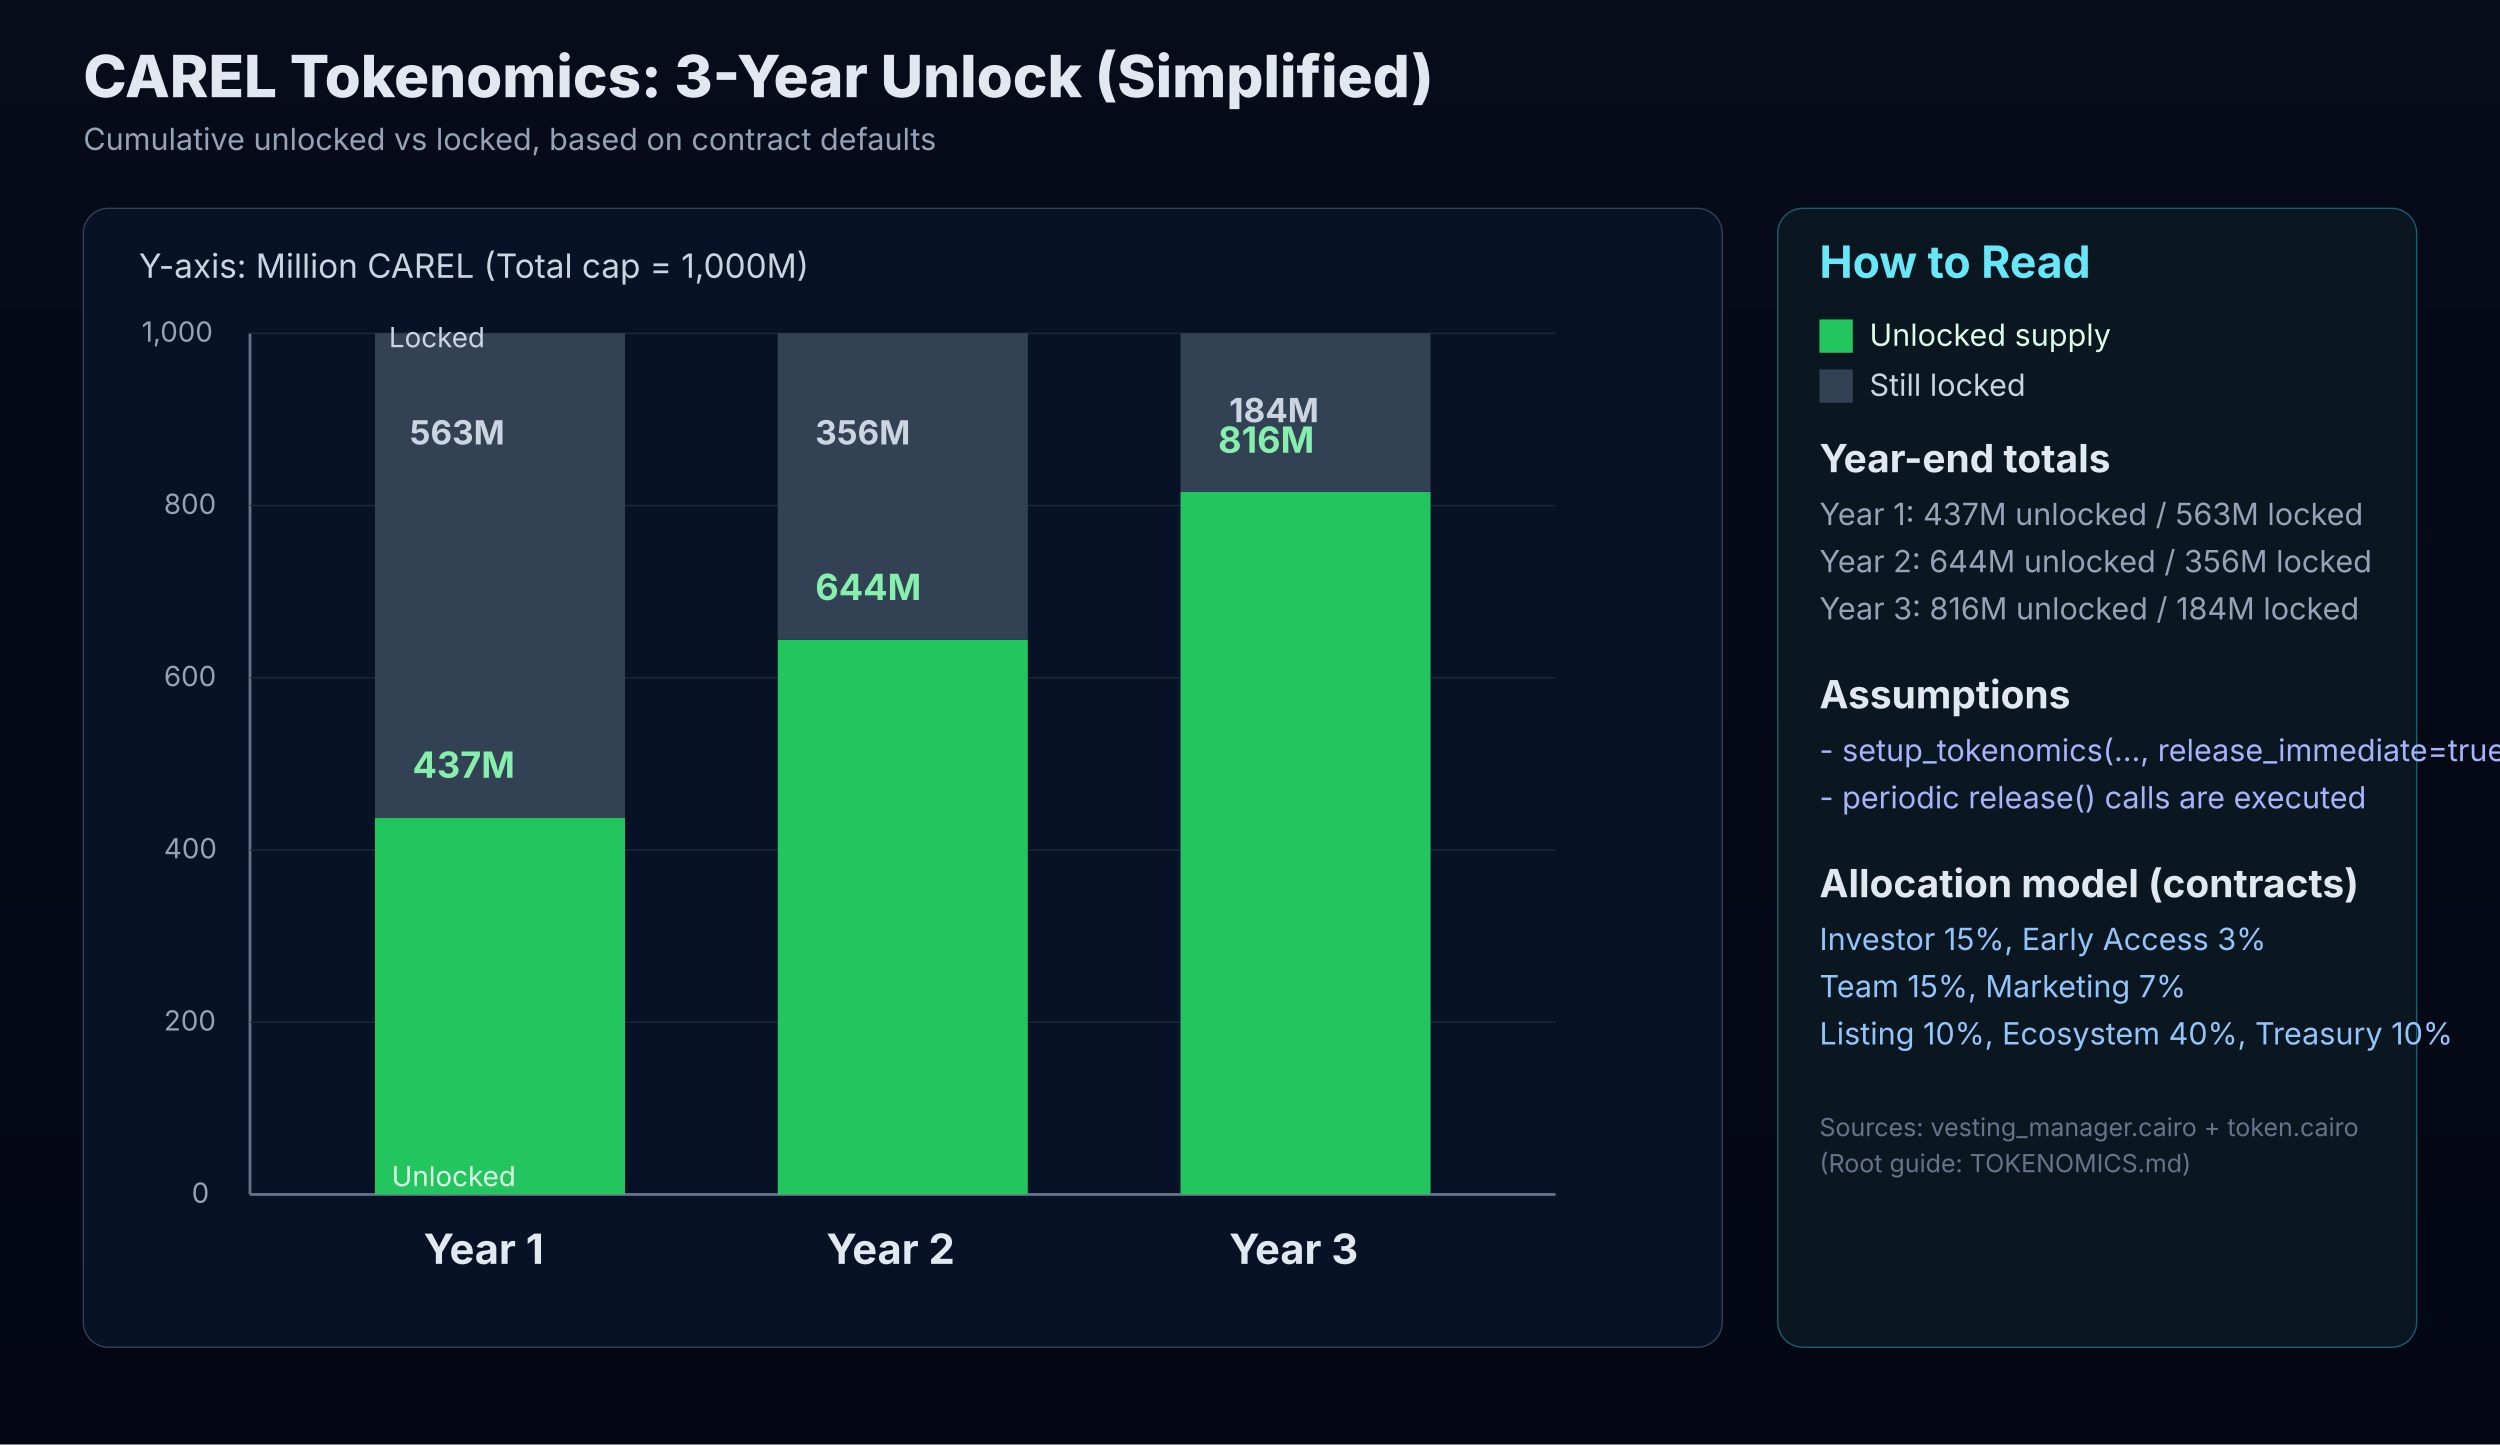
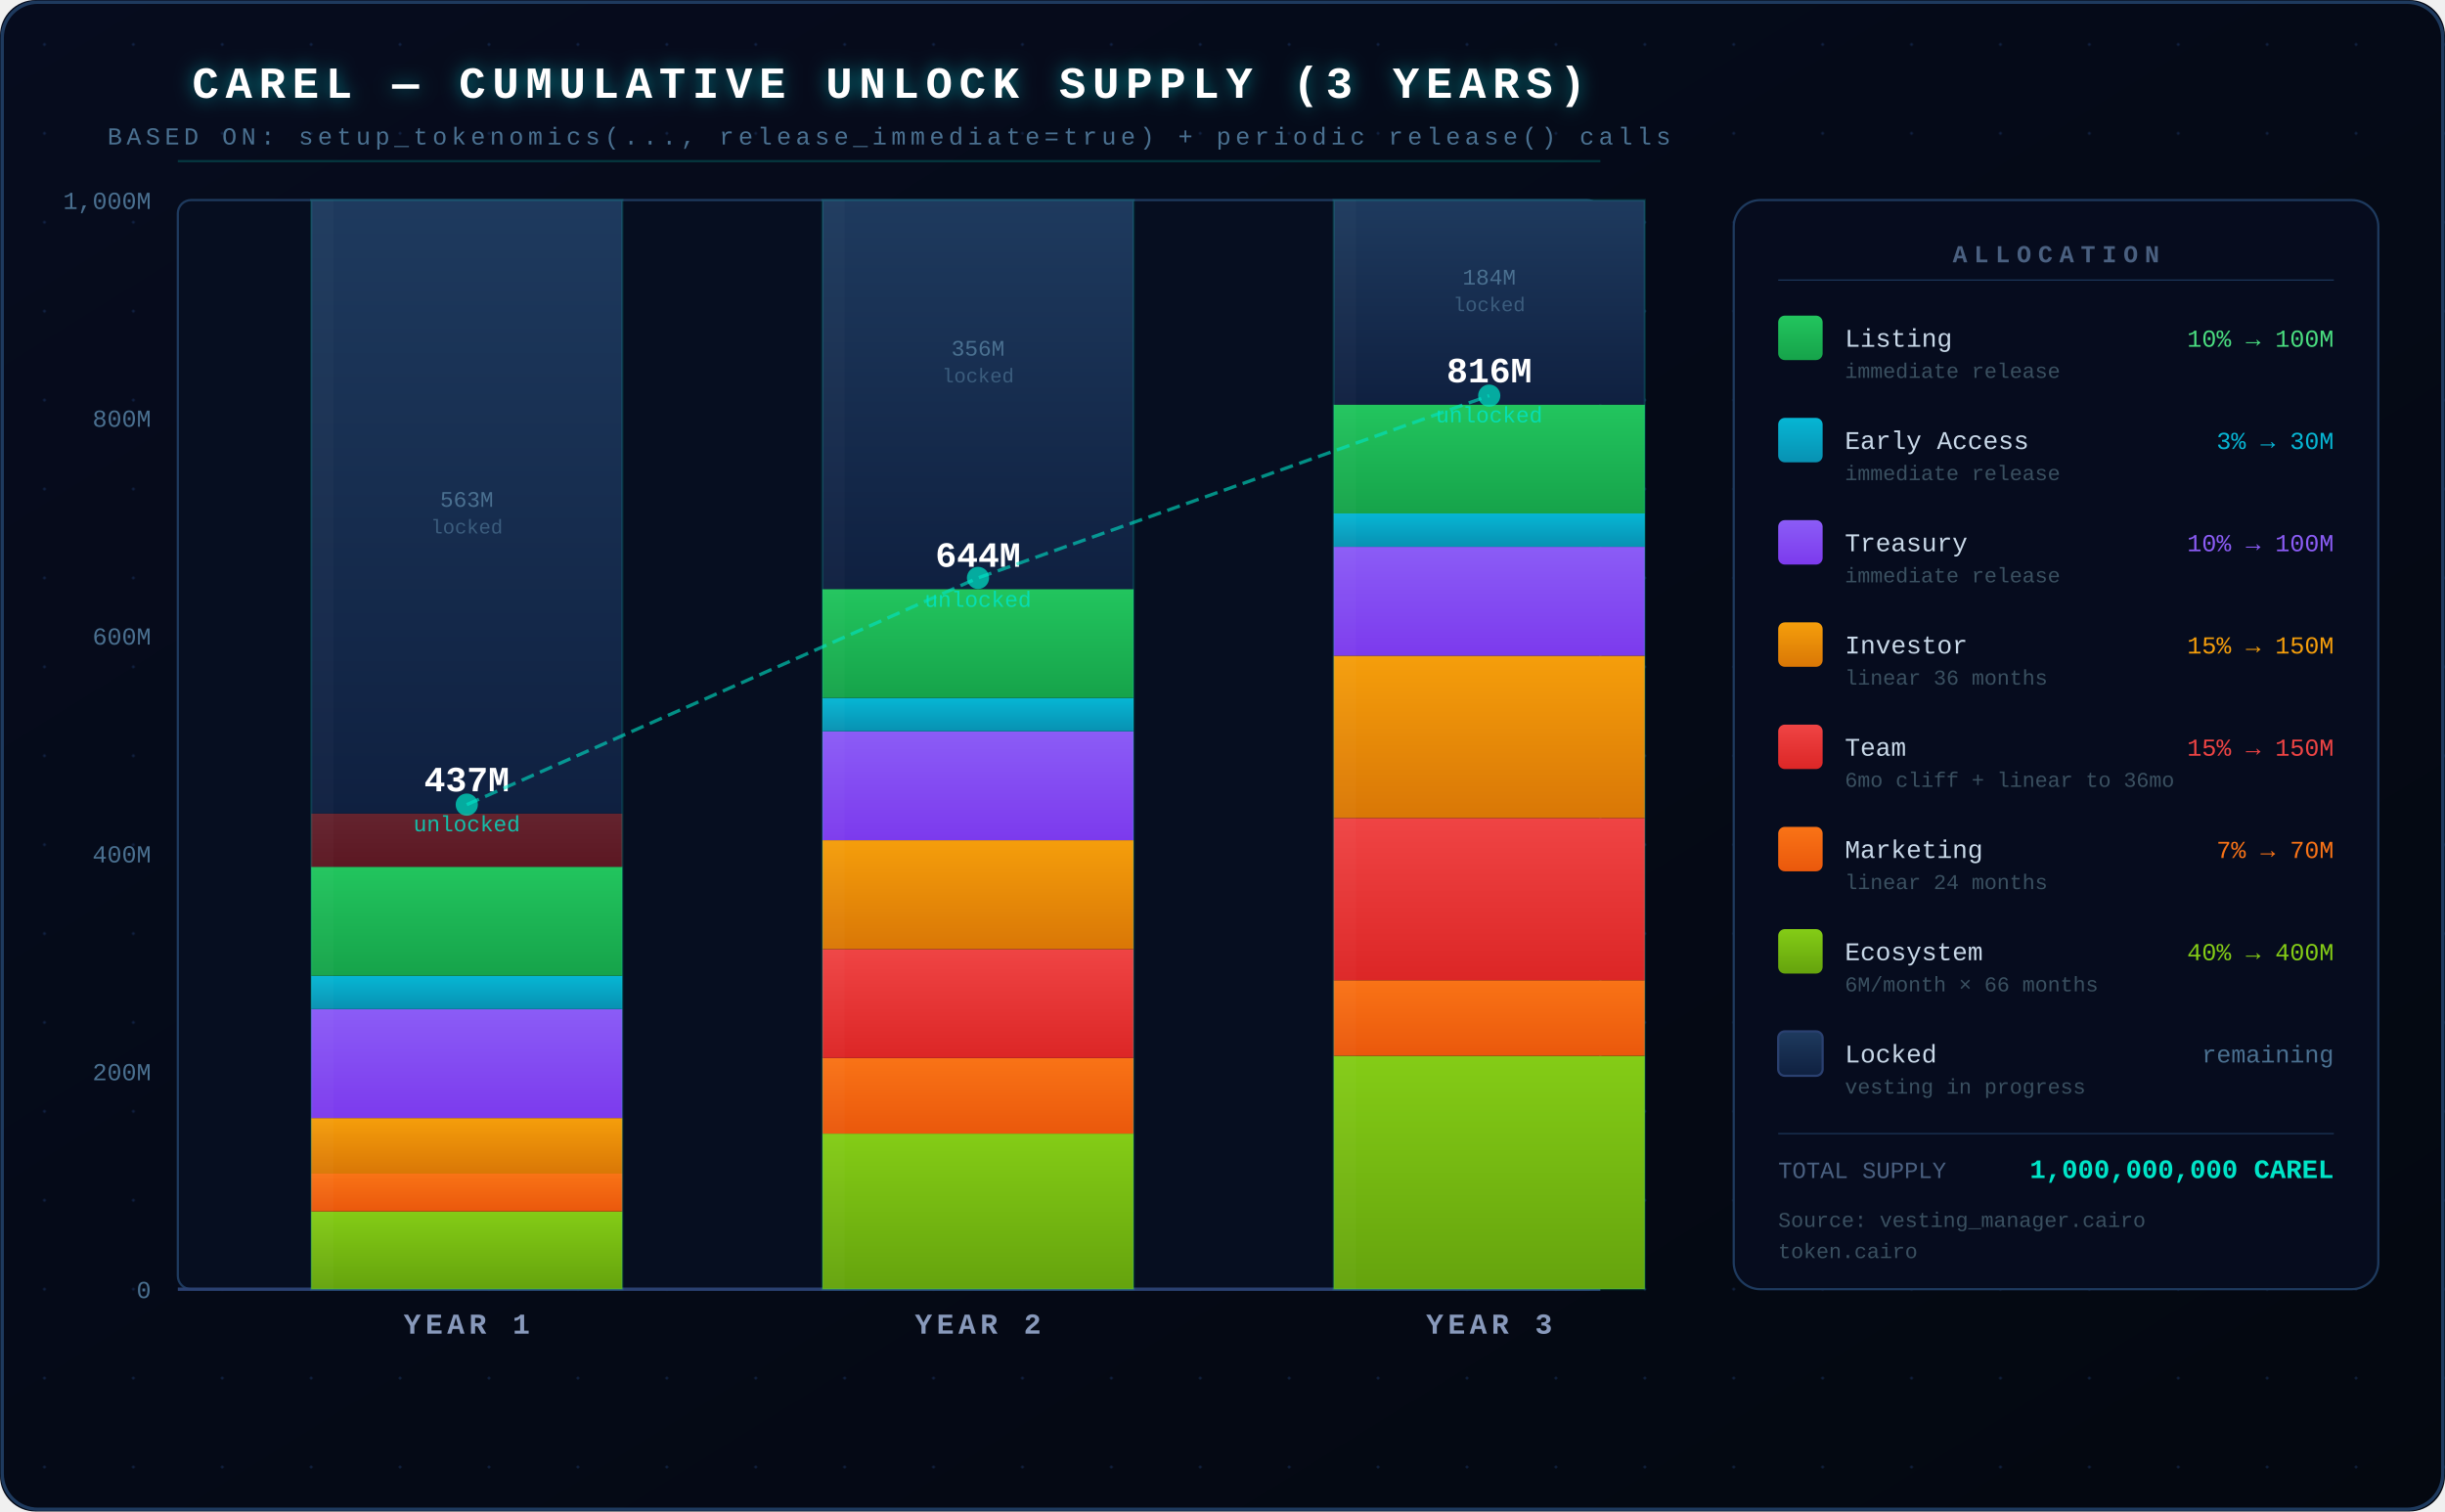
- <svg xmlns="http://www.w3.org/2000/svg" width="1800" height="1040" viewBox="0 0 1800 1040" fill="none">
+ <svg xmlns="http://www.w3.org/2000/svg" viewBox="0 0 1100 680" width="1100" height="680" font-family="'Courier New', 'SF Mono', monospace">
  <defs>
-     <linearGradient id="bg" x1="900" y1="0" x2="900" y2="1040" gradientUnits="userSpaceOnUse">
-       <stop stop-color="#070B1A" />
-       <stop offset="1" stop-color="#040713" />
+     <linearGradient id="bg3y" x1="0%" y1="0%" x2="100%" y2="100%">
+       <stop offset="0%" stop-color="#060c1e" />
+       <stop offset="100%" stop-color="#040810" />
+     </linearGradient>
+     <linearGradient id="colListing" x1="0%" y1="0%" x2="0%" y2="100%">
+       <stop offset="0%" stop-color="#22c55e" />
+       <stop offset="100%" stop-color="#16a34a" />
+     </linearGradient>
+     <linearGradient id="colEarlyAccess" x1="0%" y1="0%" x2="0%" y2="100%">
+       <stop offset="0%" stop-color="#06b6d4" />
+       <stop offset="100%" stop-color="#0891b2" />
+     </linearGradient>
+     <linearGradient id="colTreasury" x1="0%" y1="0%" x2="0%" y2="100%">
+       <stop offset="0%" stop-color="#8b5cf6" />
+       <stop offset="100%" stop-color="#7c3aed" />
+     </linearGradient>
+     <linearGradient id="colInvestor" x1="0%" y1="0%" x2="0%" y2="100%">
+       <stop offset="0%" stop-color="#f59e0b" />
+       <stop offset="100%" stop-color="#d97706" />
+     </linearGradient>
+     <linearGradient id="colTeam" x1="0%" y1="0%" x2="0%" y2="100%">
+       <stop offset="0%" stop-color="#ef4444" />
+       <stop offset="100%" stop-color="#dc2626" />
+     </linearGradient>
+     <linearGradient id="colMarketing" x1="0%" y1="0%" x2="0%" y2="100%">
+       <stop offset="0%" stop-color="#f97316" />
+       <stop offset="100%" stop-color="#ea580c" />
+     </linearGradient>
+     <linearGradient id="colEcosystem" x1="0%" y1="0%" x2="0%" y2="100%">
+       <stop offset="0%" stop-color="#84cc16" />
+       <stop offset="100%" stop-color="#65a30d" />
+     </linearGradient>
+     <linearGradient id="colLocked" x1="0%" y1="0%" x2="0%" y2="100%">
+       <stop offset="0%" stop-color="#1e3a5e" />
+       <stop offset="100%" stop-color="#0f2040" />
+     </linearGradient>
+     <filter id="barGlow" x="-5%" y="-5%" width="110%" height="110%">
+       <feDropShadow dx="0" dy="0" stdDeviation="6" flood-color="#00e5c8" flood-opacity="0.15" />
+     </filter>
+     <filter id="titleGlow" x="-10%" y="-50%" width="120%" height="200%">
+       <feGaussianBlur in="SourceGraphic" stdDeviation="4" result="blur" />
+       <feColorMatrix in="blur" type="matrix" values="0 0 0 0 0  0 0.8 0 0 0.95  0 0 1 0 0.9  0 0 0 0.5 0" result="cb" />
+       <feMerge>
+         <feMergeNode in="cb" />
+         <feMergeNode in="SourceGraphic" />
+       </feMerge>
+     </filter>
+     <linearGradient id="gridLine" x1="0%" y1="0%" x2="100%" y2="0%">
+       <stop offset="0%" stop-color="#1e3a5e" stop-opacity="0" />
+       <stop offset="20%" stop-color="#1e3a5e" stop-opacity="0.6" />
+       <stop offset="80%" stop-color="#1e3a5e" stop-opacity="0.6" />
+       <stop offset="100%" stop-color="#1e3a5e" stop-opacity="0" />
    </linearGradient>
  </defs>
-   <rect x="0" y="0" width="1800" height="1040" fill="url(#bg)" />
-   <text x="60" y="70" fill="#E2E8F0" font-family="Inter, Arial, sans-serif" font-size="42" font-weight="800">CAREL Tokenomics: 3-Year Unlock (Simplified)</text>
-   <text x="60" y="108" fill="#94A3B8" font-family="Inter, Arial, sans-serif" font-size="22">Cumulative unlocked vs locked, based on contract defaults</text>
-   <rect x="60" y="150" width="1180" height="820" rx="18" fill="#081226" stroke="#334155" />
-   <text x="100" y="200" fill="#CBD5E1" font-family="Inter, Arial, sans-serif" font-size="24">Y-axis: Million CAREL (Total cap = 1,000M)</text>
-   <line x1="180" y1="860" x2="1120" y2="860" stroke="#64748B" stroke-width="2" />
-   <line x1="180" y1="240" x2="180" y2="860" stroke="#64748B" stroke-width="2" />
-   <line x1="180" y1="736" x2="1120" y2="736" stroke="#1E293B" stroke-width="1" />
-   <line x1="180" y1="612" x2="1120" y2="612" stroke="#1E293B" stroke-width="1" />
-   <line x1="180" y1="488" x2="1120" y2="488" stroke="#1E293B" stroke-width="1" />
-   <line x1="180" y1="364" x2="1120" y2="364" stroke="#1E293B" stroke-width="1" />
-   <line x1="180" y1="240" x2="1120" y2="240" stroke="#1E293B" stroke-width="1" />
-   <text x="138" y="866" fill="#94A3B8" font-family="Inter, Arial, sans-serif" font-size="20">0</text>
-   <text x="118" y="742" fill="#94A3B8" font-family="Inter, Arial, sans-serif" font-size="20">200</text>
-   <text x="118" y="618" fill="#94A3B8" font-family="Inter, Arial, sans-serif" font-size="20">400</text>
-   <text x="118" y="494" fill="#94A3B8" font-family="Inter, Arial, sans-serif" font-size="20">600</text>
-   <text x="118" y="370" fill="#94A3B8" font-family="Inter, Arial, sans-serif" font-size="20">800</text>
-   <text x="102" y="246" fill="#94A3B8" font-family="Inter, Arial, sans-serif" font-size="20">1,000</text>
-   <rect x="270" y="588.94" width="180" height="271.06" fill="#22C55E" />
-   <rect x="270" y="240" width="180" height="348.94" fill="#334155" />
-   <text x="305" y="910" fill="#E2E8F0" font-family="Inter, Arial, sans-serif" font-size="30" font-weight="700">Year 1</text>
-   <text x="297" y="560" fill="#86EFAC" font-family="Inter, Arial, sans-serif" font-size="26" font-weight="700">437M</text>
-   <text x="295" y="320" fill="#CBD5E1" font-family="Inter, Arial, sans-serif" font-size="24" font-weight="700">563M</text>
-   <rect x="560" y="460.72" width="180" height="399.28" fill="#22C55E" />
-   <rect x="560" y="240" width="180" height="220.72" fill="#334155" />
-   <text x="595" y="910" fill="#E2E8F0" font-family="Inter, Arial, sans-serif" font-size="30" font-weight="700">Year 2</text>
-   <text x="587" y="432" fill="#86EFAC" font-family="Inter, Arial, sans-serif" font-size="26" font-weight="700">644M</text>
-   <text x="587" y="320" fill="#CBD5E1" font-family="Inter, Arial, sans-serif" font-size="24" font-weight="700">356M</text>
-   <rect x="850" y="354.08" width="180" height="505.92" fill="#22C55E" />
-   <rect x="850" y="240" width="180" height="114.08" fill="#334155" />
-   <text x="885" y="910" fill="#E2E8F0" font-family="Inter, Arial, sans-serif" font-size="30" font-weight="700">Year 3</text>
-   <text x="877" y="326" fill="#86EFAC" font-family="Inter, Arial, sans-serif" font-size="26" font-weight="700">816M</text>
-   <text x="885" y="304" fill="#CBD5E1" font-family="Inter, Arial, sans-serif" font-size="24" font-weight="700">184M</text>
-   <text x="280" y="250" fill="#CBD5E1" font-family="Inter, Arial, sans-serif" font-size="20">Locked</text>
-   <text x="282" y="854" fill="#DCFCE7" font-family="Inter, Arial, sans-serif" font-size="20">Unlocked</text>
-   <rect x="1280" y="150" width="460" height="820" rx="18" fill="#0B1720" stroke="#155E75" />
-   <text x="1310" y="200" fill="#67E8F9" font-family="Inter, Arial, sans-serif" font-size="32" font-weight="700">How to Read</text>
-   <rect x="1310" y="230" width="24" height="24" fill="#22C55E" />
-   <text x="1346" y="249" fill="#DCFCE7" font-family="Inter, Arial, sans-serif" font-size="22">Unlocked supply</text>
-   <rect x="1310" y="266" width="24" height="24" fill="#334155" />
-   <text x="1346" y="285" fill="#CBD5E1" font-family="Inter, Arial, sans-serif" font-size="22">Still locked</text>
-   <text x="1310" y="340" fill="#E2E8F0" font-family="Inter, Arial, sans-serif" font-size="28" font-weight="700">Year-end totals</text>
-   <text x="1310" y="378" fill="#94A3B8" font-family="Inter, Arial, sans-serif" font-size="22">Year 1: 437M unlocked / 563M locked</text>
-   <text x="1310" y="412" fill="#94A3B8" font-family="Inter, Arial, sans-serif" font-size="22">Year 2: 644M unlocked / 356M locked</text>
-   <text x="1310" y="446" fill="#94A3B8" font-family="Inter, Arial, sans-serif" font-size="22">Year 3: 816M unlocked / 184M locked</text>
-   <text x="1310" y="510" fill="#E2E8F0" font-family="Inter, Arial, sans-serif" font-size="28" font-weight="700">Assumptions</text>
-   <text x="1310" y="548" fill="#A5B4FC" font-family="Inter, Arial, sans-serif" font-size="22">- setup_tokenomics(..., release_immediate=true)</text>
-   <text x="1310" y="582" fill="#A5B4FC" font-family="Inter, Arial, sans-serif" font-size="22">- periodic release() calls are executed</text>
-   <text x="1310" y="646" fill="#E2E8F0" font-family="Inter, Arial, sans-serif" font-size="28" font-weight="700">Allocation model (contracts)</text>
-   <text x="1310" y="684" fill="#93C5FD" font-family="Inter, Arial, sans-serif" font-size="22">Investor 15%, Early Access 3%</text>
-   <text x="1310" y="718" fill="#93C5FD" font-family="Inter, Arial, sans-serif" font-size="22">Team 15%, Marketing 7%</text>
-   <text x="1310" y="752" fill="#93C5FD" font-family="Inter, Arial, sans-serif" font-size="22">Listing 10%, Ecosystem 40%, Treasury 10%</text>
-   <text x="1310" y="818" fill="#64748B" font-family="Inter, Arial, sans-serif" font-size="18">Sources: vesting_manager.cairo + token.cairo</text>
-   <text x="1310" y="844" fill="#64748B" font-family="Inter, Arial, sans-serif" font-size="18">(Root guide: TOKENOMICS.md)</text>
+   <rect width="1100" height="680" rx="16" fill="url(#bg3y)" />
+   <pattern id="dots3y" x="0" y="0" width="40" height="40" patternUnits="userSpaceOnUse">
+     <circle cx="20" cy="20" r="0.7" fill="#1e3a6e" opacity="0.4" />
+   </pattern>
+   <rect width="1100" height="680" rx="16" fill="url(#dots3y)" />
+   <text x="400" y="44" text-anchor="middle" font-size="20" font-weight="700" letter-spacing="3" fill="#ffffff" filter="url(#titleGlow)">CAREL — CUMULATIVE UNLOCK SUPPLY (3 YEARS)</text>
+   <text x="400" y="65" text-anchor="middle" font-size="11" fill="#4a7090" letter-spacing="2">BASED ON: setup_tokenomics(..., release_immediate=true) + periodic release() calls</text>
+   <rect x="80" y="72" width="640" height="1" fill="#00e5c8" opacity="0.2" />
+   <rect x="80" y="90" width="640" height="490" rx="6" fill="#060e20" stroke="#1e3a5e" stroke-width="1" />
+   <line x1="80" y1="90" x2="720" y2="90" stroke="url(#gridLine)" stroke-width="1" />
+   <text x="68" y="94" text-anchor="end" font-size="11" fill="#4a7090">1,000M</text>
+   <line x1="80" y1="188" x2="720" y2="188" stroke="url(#gridLine)" stroke-width="1" />
+   <text x="68" y="192" text-anchor="end" font-size="11" fill="#4a7090">800M</text>
+   <line x1="80" y1="286" x2="720" y2="286" stroke="url(#gridLine)" stroke-width="1" />
+   <text x="68" y="290" text-anchor="end" font-size="11" fill="#4a7090">600M</text>
+   <line x1="80" y1="384" x2="720" y2="384" stroke="url(#gridLine)" stroke-width="1" />
+   <text x="68" y="388" text-anchor="end" font-size="11" fill="#4a7090">400M</text>
+   <line x1="80" y1="482" x2="720" y2="482" stroke="url(#gridLine)" stroke-width="1" />
+   <text x="68" y="486" text-anchor="end" font-size="11" fill="#4a7090">200M</text>
+   <line x1="80" y1="580" x2="720" y2="580" stroke="#2a4070" stroke-width="1.5" />
+   <text x="68" y="584" text-anchor="end" font-size="11" fill="#4a7090">0</text>
+   <rect x="140" y="545" width="140" height="35" rx="0" fill="url(#colEcosystem)" />
+   <rect x="140" y="528" width="140" height="17" rx="0" fill="url(#colMarketing)" />
+   <rect x="140" y="503" width="140" height="25" rx="0" fill="url(#colInvestor)" />
+   <rect x="140" y="454" width="140" height="49" rx="0" fill="url(#colTreasury)" />
+   <rect x="140" y="439" width="140" height="15" rx="0" fill="url(#colEarlyAccess)" />
+   <rect x="140" y="390" width="140" height="49" rx="0" fill="url(#colListing)" />
+   <rect x="140" y="366" width="140" height="24" rx="0" fill="url(#colTeam)" opacity="0.4" />
+   <rect x="140" y="90" width="140" height="276" rx="0" fill="url(#colLocked)" />
+   <rect x="140" y="90" width="140" height="490" rx="0" fill="none" stroke="#00e5c8" stroke-width="1" stroke-opacity="0.15" />
+   <rect x="140" y="90" width="10" height="490" rx="0" fill="#ffffff" opacity="0.02" />
+   <text x="210" y="600" text-anchor="middle" font-size="13" font-weight="700" fill="#8899bb" letter-spacing="2">YEAR 1</text>
+   <text x="210" y="356" text-anchor="middle" font-size="16" font-weight="700" fill="#ffffff">437M</text>
+   <text x="210" y="374" text-anchor="middle" font-size="10" fill="#00e5c8" opacity="0.8">unlocked</text>
+   <rect x="370" y="510" width="140" height="70" rx="0" fill="url(#colEcosystem)" />
+   <rect x="370" y="476" width="140" height="34" rx="0" fill="url(#colMarketing)" />
+   <rect x="370" y="427" width="140" height="49" rx="0" fill="url(#colTeam)" />
+   <rect x="370" y="378" width="140" height="49" rx="0" fill="url(#colInvestor)" />
+   <rect x="370" y="329" width="140" height="49" rx="0" fill="url(#colTreasury)" />
+   <rect x="370" y="314" width="140" height="15" rx="0" fill="url(#colEarlyAccess)" />
+   <rect x="370" y="265" width="140" height="49" rx="0" fill="url(#colListing)" />
+   <rect x="370" y="90" width="140" height="175" rx="0" fill="url(#colLocked)" />
+   <rect x="370" y="90" width="140" height="490" rx="0" fill="none" stroke="#00e5c8" stroke-width="1" stroke-opacity="0.15" />
+   <rect x="370" y="90" width="10" height="490" rx="0" fill="#ffffff" opacity="0.02" />
+   <text x="440" y="600" text-anchor="middle" font-size="13" font-weight="700" fill="#8899bb" letter-spacing="2">YEAR 2</text>
+   <text x="440" y="255" text-anchor="middle" font-size="16" font-weight="700" fill="#ffffff">644M</text>
+   <text x="440" y="273" text-anchor="middle" font-size="10" fill="#00e5c8" opacity="0.8">unlocked</text>
+   <rect x="600" y="475" width="140" height="105" rx="0" fill="url(#colEcosystem)" />
+   <rect x="600" y="441" width="140" height="34" rx="0" fill="url(#colMarketing)" />
+   <rect x="600" y="368" width="140" height="73" rx="0" fill="url(#colTeam)" />
+   <rect x="600" y="295" width="140" height="73" rx="0" fill="url(#colInvestor)" />
+   <rect x="600" y="246" width="140" height="49" rx="0" fill="url(#colTreasury)" />
+   <rect x="600" y="231" width="140" height="15" rx="0" fill="url(#colEarlyAccess)" />
+   <rect x="600" y="182" width="140" height="49" rx="0" fill="url(#colListing)" />
+   <rect x="600" y="90" width="140" height="92" rx="0" fill="url(#colLocked)" />
+   <rect x="600" y="90" width="140" height="490" rx="0" fill="none" stroke="#00e5c8" stroke-width="1" stroke-opacity="0.15" />
+   <rect x="600" y="90" width="10" height="490" rx="0" fill="#ffffff" opacity="0.02" />
+   <text x="670" y="600" text-anchor="middle" font-size="13" font-weight="700" fill="#8899bb" letter-spacing="2">YEAR 3</text>
+   <text x="670" y="172" text-anchor="middle" font-size="16" font-weight="700" fill="#ffffff">816M</text>
+   <text x="670" y="190" text-anchor="middle" font-size="10" fill="#00e5c8" opacity="0.8">unlocked</text>
+   <text x="210" y="228" text-anchor="middle" font-size="10" fill="#4a7090">563M</text>
+   <text x="210" y="240" text-anchor="middle" font-size="9" fill="#4a7090" opacity="0.7">locked</text>
+   <text x="440" y="160" text-anchor="middle" font-size="10" fill="#4a7090">356M</text>
+   <text x="440" y="172" text-anchor="middle" font-size="9" fill="#4a7090" opacity="0.7">locked</text>
+   <text x="670" y="128" text-anchor="middle" font-size="10" fill="#4a7090">184M</text>
+   <text x="670" y="140" text-anchor="middle" font-size="9" fill="#4a7090" opacity="0.7">locked</text>
+   <polyline points="210,362 440,260 670,178" fill="none" stroke="#00e5c8" stroke-width="1.5" stroke-dasharray="6,3" stroke-opacity="0.6" />
+   <circle cx="210" cy="362" r="5" fill="#00e5c8" opacity="0.7" />
+   <circle cx="440" cy="260" r="5" fill="#00e5c8" opacity="0.7" />
+   <circle cx="670" cy="178" r="5" fill="#00e5c8" opacity="0.7" />
+   <rect x="780" y="90" width="290" height="490" rx="12" fill="#060c1e" stroke="#1e3a5e" stroke-width="1" />
+   <text x="925" y="118" text-anchor="middle" font-size="11" font-weight="700" letter-spacing="3" fill="#4a6080">ALLOCATION</text>
+   <line x1="800" y1="126" x2="1050" y2="126" stroke="#1e3a5e" stroke-width="0.5" />
+   <rect x="800" y="142" width="20" height="20" rx="3" fill="url(#colListing)" />
+   <text x="830" y="156" font-size="11.5" fill="#c8d8e8">Listing</text>
+   <text x="1050" y="156" text-anchor="end" font-size="11" fill="#4ade80">10%  →  100M</text>
+   <text x="830" y="170" font-size="9.5" fill="#3a5060">immediate release</text>
+   <rect x="800" y="188" width="20" height="20" rx="3" fill="url(#colEarlyAccess)" />
+   <text x="830" y="202" font-size="11.5" fill="#c8d8e8">Early Access</text>
+   <text x="1050" y="202" text-anchor="end" font-size="11" fill="#06b6d4">3%  →  30M</text>
+   <text x="830" y="216" font-size="9.5" fill="#3a5060">immediate release</text>
+   <rect x="800" y="234" width="20" height="20" rx="3" fill="url(#colTreasury)" />
+   <text x="830" y="248" font-size="11.5" fill="#c8d8e8">Treasury</text>
+   <text x="1050" y="248" text-anchor="end" font-size="11" fill="#8b5cf6">10%  →  100M</text>
+   <text x="830" y="262" font-size="9.5" fill="#3a5060">immediate release</text>
+   <rect x="800" y="280" width="20" height="20" rx="3" fill="url(#colInvestor)" />
+   <text x="830" y="294" font-size="11.5" fill="#c8d8e8">Investor</text>
+   <text x="1050" y="294" text-anchor="end" font-size="11" fill="#f59e0b">15%  →  150M</text>
+   <text x="830" y="308" font-size="9.5" fill="#3a5060">linear 36 months</text>
+   <rect x="800" y="326" width="20" height="20" rx="3" fill="url(#colTeam)" />
+   <text x="830" y="340" font-size="11.5" fill="#c8d8e8">Team</text>
+   <text x="1050" y="340" text-anchor="end" font-size="11" fill="#ef4444">15%  →  150M</text>
+   <text x="830" y="354" font-size="9.5" fill="#3a5060">6mo cliff + linear to 36mo</text>
+   <rect x="800" y="372" width="20" height="20" rx="3" fill="url(#colMarketing)" />
+   <text x="830" y="386" font-size="11.5" fill="#c8d8e8">Marketing</text>
+   <text x="1050" y="386" text-anchor="end" font-size="11" fill="#f97316">7%  →  70M</text>
+   <text x="830" y="400" font-size="9.5" fill="#3a5060">linear 24 months</text>
+   <rect x="800" y="418" width="20" height="20" rx="3" fill="url(#colEcosystem)" />
+   <text x="830" y="432" font-size="11.5" fill="#c8d8e8">Ecosystem</text>
+   <text x="1050" y="432" text-anchor="end" font-size="11" fill="#84cc16">40%  →  400M</text>
+   <text x="830" y="446" font-size="9.5" fill="#3a5060">6M/month × 66 months</text>
+   <rect x="800" y="464" width="20" height="20" rx="3" fill="url(#colLocked)" stroke="#2a4070" stroke-width="1" />
+   <text x="830" y="478" font-size="11.5" fill="#c8d8e8">Locked</text>
+   <text x="1050" y="478" text-anchor="end" font-size="11" fill="#4a7090">remaining</text>
+   <text x="830" y="492" font-size="9.5" fill="#3a5060">vesting in progress</text>
+   <line x1="800" y1="510" x2="1050" y2="510" stroke="#1e3a5e" stroke-width="0.5" />
+   <text x="800" y="530" font-size="10.5" fill="#4a6080">TOTAL SUPPLY</text>
+   <text x="1050" y="530" text-anchor="end" font-size="12" font-weight="700" fill="#00e5c8">1,000,000,000 CAREL</text>
+   <text x="800" y="552" font-size="9.5" fill="#3a5060">Source: vesting_manager.cairo</text>
+   <text x="800" y="566" font-size="9.5" fill="#3a5060">        token.cairo</text>
+   <rect x="1" y="1" width="1098" height="678" rx="16" fill="none" stroke="#1e3a5e" stroke-width="1.5" />
</svg>
